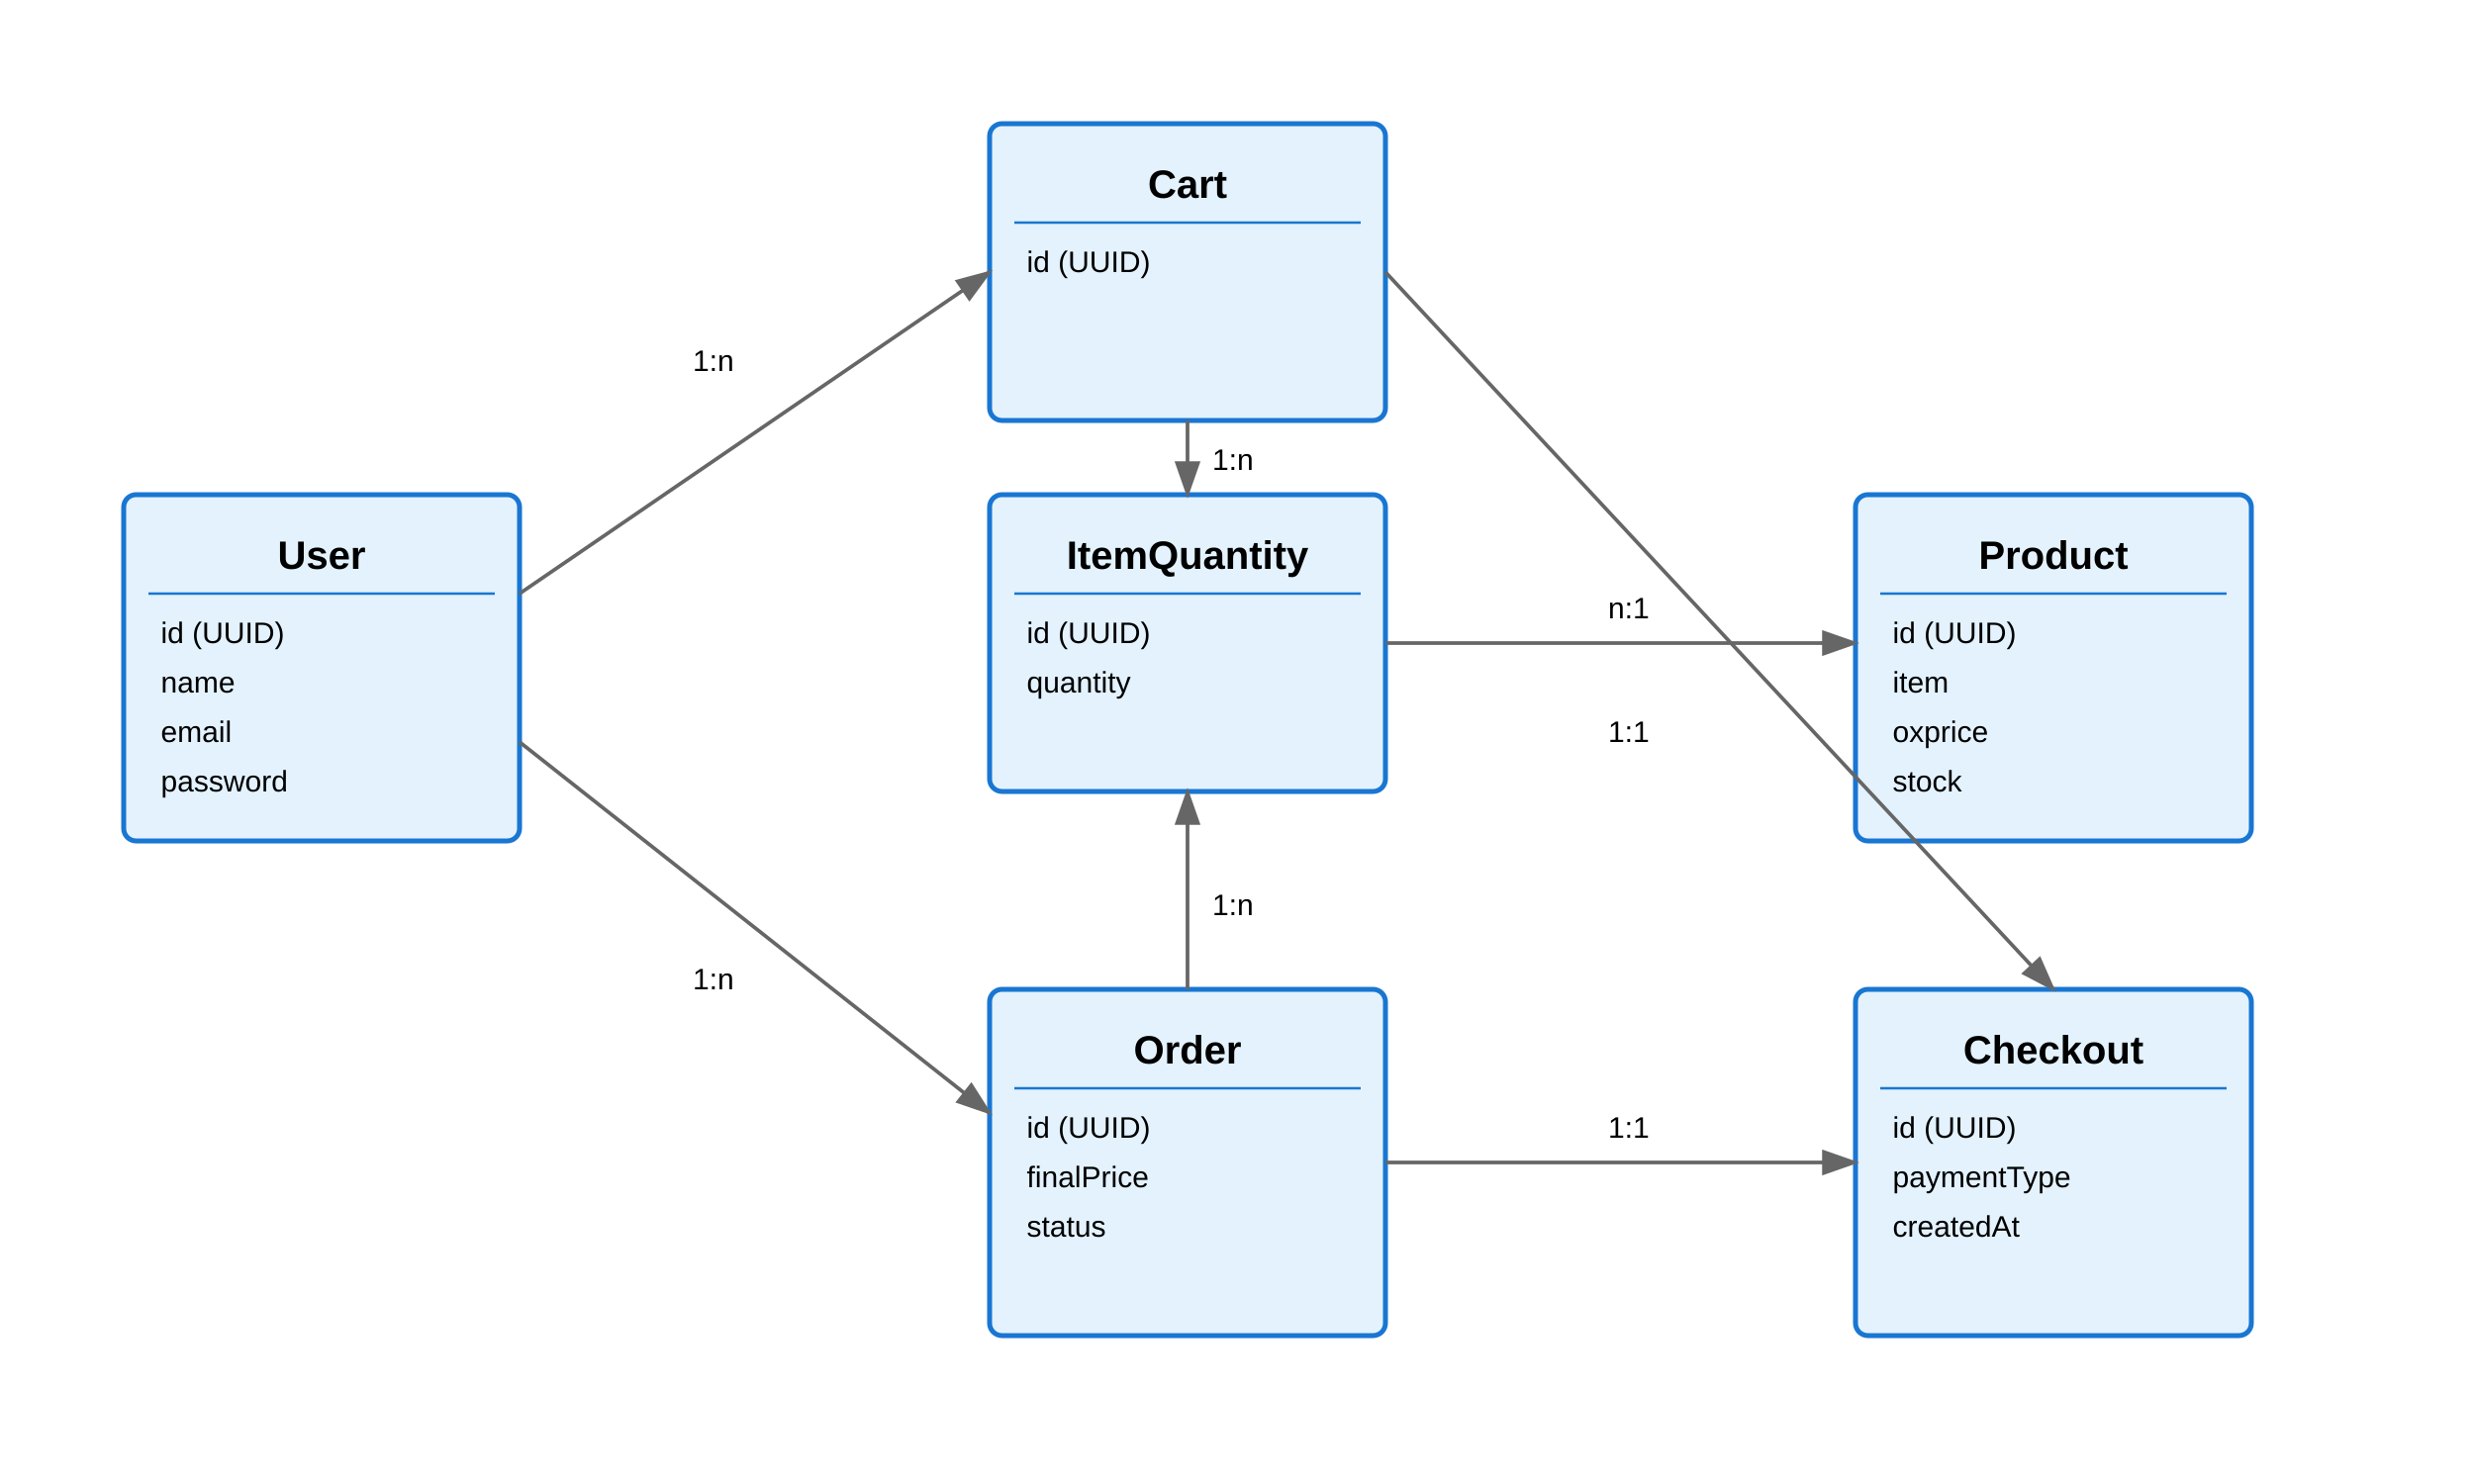
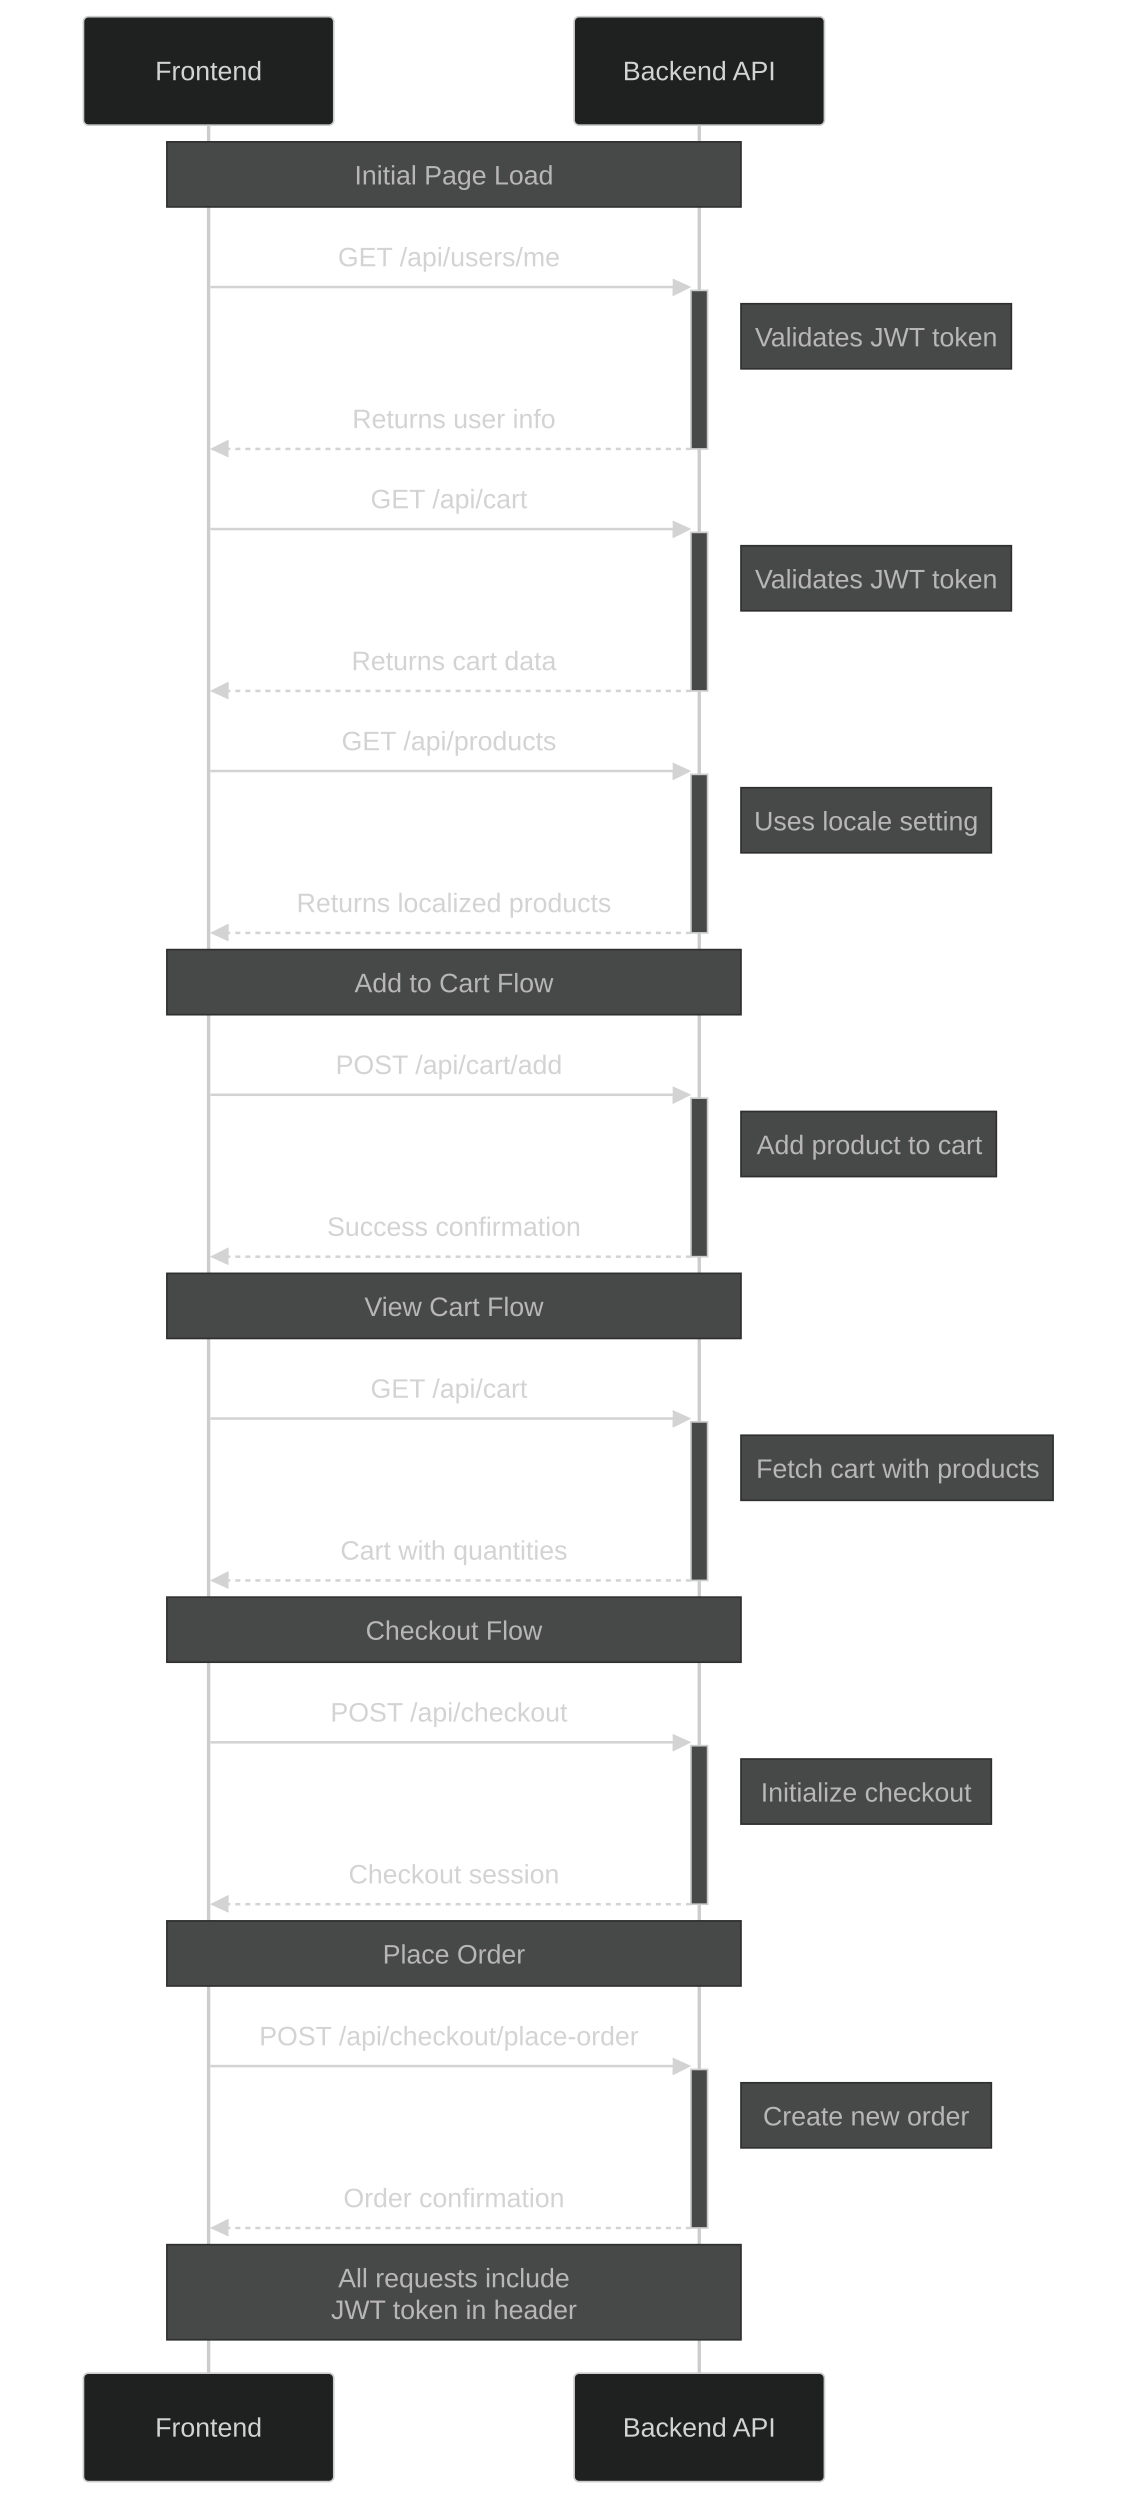
- <svg xmlns="http://www.w3.org/2000/svg" viewBox="0 0 1000 600">
+ <svg xmlns="http://www.w3.org/2000/svg" aria-roledescription="sequence" role="graphics-document document" viewBox="-50 -10 681 1498" style="max-width: 100%;" width="100%" id="graph-div" height="100%">
+   <g>
+     <rect style="--noir-inline-color: #a8a095; --noir-inline-fill: #1c2327;" data-noir-inline-fill="" data-noir-inline-color="" class="actor actor-bottom" ry="3" rx="3" name="B" height="65" width="150" stroke="#666" fill="#eaeaea" y="1412" x="294" />
+     <text style="text-anchor: middle; font-size: 16px; font-weight: 400;" class="actor actor-box" alignment-baseline="central" dominant-baseline="central" y="1444.5" x="369">
+       <tspan dy="0" x="369">Backend API</tspan>
+     </text>
+   </g>
+   <g>
+     <rect style="--noir-inline-color: #a8a095; --noir-inline-fill: #1c2327;" data-noir-inline-fill="" data-noir-inline-color="" class="actor actor-bottom" ry="3" rx="3" name="F" height="65" width="150" stroke="#666" fill="#eaeaea" y="1412" x="0" />
+     <text style="text-anchor: middle; font-size: 16px; font-weight: 400;" class="actor actor-box" alignment-baseline="central" dominant-baseline="central" y="1444.5" x="75">
+       <tspan dy="0" x="75">Frontend</tspan>
+     </text>
+   </g>
+   <g>
+     <line style="--noir-inline-border-color: #45565e;" data-noir-inline-border-color="" name="B" stroke="#999" stroke-width="0.5px" class="actor-line 200" y2="1412" x2="369" y1="65" x1="369" id="actor1" />
+     <g id="root-1">
+       <rect style="--noir-inline-color: #a8a095; --noir-inline-fill: #1c2327;" data-noir-inline-fill="" data-noir-inline-color="" class="actor actor-top" ry="3" rx="3" name="B" height="65" width="150" stroke="#666" fill="#eaeaea" y="0" x="294" />
+       <text style="text-anchor: middle; font-size: 16px; font-weight: 400;" class="actor actor-box" alignment-baseline="central" dominant-baseline="central" y="32.5" x="369">
+         <tspan dy="0" x="369">Backend API</tspan>
+       </text>
+     </g>
+   </g>
+   <g>
+     <line style="--noir-inline-border-color: #45565e;" data-noir-inline-border-color="" name="F" stroke="#999" stroke-width="0.5px" class="actor-line 200" y2="1412" x2="75" y1="65" x1="75" id="actor0" />
+     <g id="root-0">
+       <rect style="--noir-inline-color: #a8a095; --noir-inline-fill: #1c2327;" data-noir-inline-fill="" data-noir-inline-color="" class="actor actor-top" ry="3" rx="3" name="F" height="65" width="150" stroke="#666" fill="#eaeaea" y="0" x="0" />
+       <text style="text-anchor: middle; font-size: 16px; font-weight: 400;" class="actor actor-box" alignment-baseline="central" dominant-baseline="central" y="32.5" x="75">
+         <tspan dy="0" x="75">Frontend</tspan>
+       </text>
+     </g>
+   </g>
+   <style>#graph-div{font-family:"trebuchet ms",verdana,arial,sans-serif;font-size:16px;fill:#ccc;}#graph-div .error-icon{fill:#a44141;}#graph-div .error-text{fill:#ddd;stroke:#ddd;}#graph-div .edge-thickness-normal{stroke-width:1px;}#graph-div .edge-thickness-thick{stroke-width:3.5px;}#graph-div .edge-pattern-solid{stroke-dasharray:0;}#graph-div .edge-thickness-invisible{stroke-width:0;fill:none;}#graph-div .edge-pattern-dashed{stroke-dasharray:3;}#graph-div .edge-pattern-dotted{stroke-dasharray:2;}#graph-div .marker{fill:lightgrey;stroke:lightgrey;}#graph-div .marker.cross{stroke:lightgrey;}#graph-div svg{font-family:"trebuchet ms",verdana,arial,sans-serif;font-size:16px;}#graph-div p{margin:0;}#graph-div .actor{stroke:#ccc;fill:#1f2020;}#graph-div text.actor&gt;tspan{fill:lightgrey;stroke:none;}#graph-div .actor-line{stroke:#ccc;}#graph-div .messageLine0{stroke-width:1.5;stroke-dasharray:none;stroke:lightgrey;}#graph-div .messageLine1{stroke-width:1.5;stroke-dasharray:2,2;stroke:lightgrey;}#graph-div #arrowhead path{fill:lightgrey;stroke:lightgrey;}#graph-div .sequenceNumber{fill:black;}#graph-div #sequencenumber{fill:lightgrey;}#graph-div #crosshead path{fill:lightgrey;stroke:lightgrey;}#graph-div .messageText{fill:lightgrey;stroke:none;}#graph-div .labelBox{stroke:#ccc;fill:#1f2020;}#graph-div .labelText,#graph-div .labelText&gt;tspan{fill:lightgrey;stroke:none;}#graph-div .loopText,#graph-div .loopText&gt;tspan{fill:lightgrey;stroke:none;}#graph-div .loopLine{stroke-width:2px;stroke-dasharray:2,2;stroke:#ccc;fill:#ccc;}#graph-div .note{stroke:hsl(180, 0%, 18.353%);fill:hsl(180, 1.587%, 28.353%);}#graph-div .noteText,#graph-div .noteText&gt;tspan{fill:rgb(183.848, 181.552, 181.552);stroke:none;}#graph-div .activation0{fill:hsl(180, 1.587%, 28.353%);stroke:#ccc;}#graph-div .activation1{fill:hsl(180, 1.587%, 28.353%);stroke:#ccc;}#graph-div .activation2{fill:hsl(180, 1.587%, 28.353%);stroke:#ccc;}#graph-div .actorPopupMenu{position:absolute;}#graph-div .actorPopupMenuPanel{position:absolute;fill:#1f2020;box-shadow:0px 8px 16px 0px rgba(0,0,0,0.2);filter:drop-shadow(3px 5px 2px rgb(0 0 0 / 0.4));}#graph-div .actor-man line{stroke:#ccc;fill:#1f2020;}#graph-div .actor-man circle,#graph-div line{stroke:#ccc;fill:#1f2020;stroke-width:2px;}#graph-div :root{--mermaid-font-family:"trebuchet ms",verdana,arial,sans-serif;}</style>
+   <g />
  <defs>
-     <marker id="arrowhead" markerWidth="10" markerHeight="7" refX="9" refY="3.5" orient="auto">
-       <polygon points="0 0, 10 3.5, 0 7" fill="#666" />
+     <symbol height="24" width="24" id="computer">
+       <path d="M2 2v13h20v-13h-20zm18 11h-16v-9h16v9zm-10.228 6l.466-1h3.524l.467 1h-4.457zm14.228 3h-24l2-6h2.104l-1.33 4h18.45l-1.297-4h2.073l2 6zm-5-10h-14v-7h14v7z" transform="scale(.5)" />
+     </symbol>
+   </defs>
+   <defs>
+     <symbol clip-rule="evenodd" fill-rule="evenodd" id="database">
+       <path d="M12.258.001l.256.004.255.005.253.008.251.01.249.012.247.015.246.016.242.019.241.02.239.023.236.024.233.027.231.028.229.031.225.032.223.034.22.036.217.038.214.04.211.041.208.043.205.045.201.046.198.048.194.05.191.051.187.053.183.054.18.056.175.057.172.059.168.06.163.061.16.063.155.064.15.066.074.033.073.033.071.034.07.034.069.035.068.035.067.035.066.035.064.036.064.036.062.036.06.036.06.037.058.037.058.037.055.038.055.038.053.038.052.038.051.039.05.039.048.039.047.039.045.04.044.04.043.04.041.04.04.041.039.041.037.041.036.041.034.041.033.042.032.042.03.042.029.042.027.042.026.043.024.043.023.043.021.043.02.043.018.044.017.043.015.044.013.044.012.044.011.045.009.044.007.045.006.045.004.045.002.045.001.045v17l-.001.045-.002.045-.004.045-.006.045-.007.045-.009.044-.011.045-.012.044-.013.044-.015.044-.017.043-.018.044-.02.043-.021.043-.023.043-.024.043-.026.043-.027.042-.029.042-.03.042-.032.042-.033.042-.034.041-.036.041-.037.041-.039.041-.04.041-.041.04-.043.04-.044.04-.045.04-.047.039-.048.039-.05.039-.051.039-.052.038-.053.038-.055.038-.055.038-.058.037-.058.037-.06.037-.06.036-.062.036-.064.036-.064.036-.066.035-.067.035-.068.035-.069.035-.07.034-.071.034-.073.033-.074.033-.15.066-.155.064-.16.063-.163.061-.168.06-.172.059-.175.057-.18.056-.183.054-.187.053-.191.051-.194.05-.198.048-.201.046-.205.045-.208.043-.211.041-.214.04-.217.038-.22.036-.223.034-.225.032-.229.031-.231.028-.233.027-.236.024-.239.023-.241.02-.242.019-.246.016-.247.015-.249.012-.251.01-.253.008-.255.005-.256.004-.258.001-.258-.001-.256-.004-.255-.005-.253-.008-.251-.01-.249-.012-.247-.015-.245-.016-.243-.019-.241-.02-.238-.023-.236-.024-.234-.027-.231-.028-.228-.031-.226-.032-.223-.034-.22-.036-.217-.038-.214-.04-.211-.041-.208-.043-.204-.045-.201-.046-.198-.048-.195-.05-.19-.051-.187-.053-.184-.054-.179-.056-.176-.057-.172-.059-.167-.06-.164-.061-.159-.063-.155-.064-.151-.066-.074-.033-.072-.033-.072-.034-.07-.034-.069-.035-.068-.035-.067-.035-.066-.035-.064-.036-.063-.036-.062-.036-.061-.036-.06-.037-.058-.037-.057-.037-.056-.038-.055-.038-.053-.038-.052-.038-.051-.039-.049-.039-.049-.039-.046-.039-.046-.04-.044-.04-.043-.04-.041-.04-.04-.041-.039-.041-.037-.041-.036-.041-.034-.041-.033-.042-.032-.042-.03-.042-.029-.042-.027-.042-.026-.043-.024-.043-.023-.043-.021-.043-.02-.043-.018-.044-.017-.043-.015-.044-.013-.044-.012-.044-.011-.045-.009-.044-.007-.045-.006-.045-.004-.045-.002-.045-.001-.045v-17l.001-.045.002-.045.004-.045.006-.045.007-.045.009-.044.011-.045.012-.044.013-.044.015-.044.017-.043.018-.044.02-.043.021-.043.023-.043.024-.043.026-.043.027-.042.029-.042.03-.042.032-.042.033-.042.034-.041.036-.041.037-.041.039-.041.04-.041.041-.04.043-.04.044-.04.046-.04.046-.039.049-.039.049-.039.051-.039.052-.038.053-.038.055-.038.056-.038.057-.037.058-.037.06-.037.061-.036.062-.036.063-.036.064-.036.066-.035.067-.035.068-.035.069-.035.07-.034.072-.034.072-.033.074-.033.151-.066.155-.064.159-.063.164-.061.167-.06.172-.059.176-.057.179-.056.184-.054.187-.053.19-.051.195-.05.198-.048.201-.046.204-.045.208-.043.211-.041.214-.04.217-.038.22-.036.223-.034.226-.032.228-.031.231-.028.234-.027.236-.024.238-.023.241-.02.243-.019.245-.016.247-.015.249-.012.251-.01.253-.008.255-.005.256-.004.258-.001.258.001zm-9.258 20.499v.01l.001.021.003.021.004.022.005.021.006.022.007.022.009.023.01.022.011.023.012.023.013.023.015.023.016.024.017.023.018.024.019.024.021.024.022.025.023.024.024.025.052.049.056.05.061.051.066.051.07.051.075.051.079.052.084.052.088.052.092.052.097.052.102.051.105.052.11.052.114.051.119.051.123.051.127.05.131.05.135.05.139.048.144.049.147.047.152.047.155.047.16.045.163.045.167.043.171.043.176.041.178.041.183.039.187.039.19.037.194.035.197.035.202.033.204.031.209.03.212.029.216.027.219.025.222.024.226.021.23.02.233.018.236.016.24.015.243.012.246.01.249.008.253.005.256.004.259.001.26-.001.257-.004.254-.005.25-.008.247-.011.244-.012.241-.014.237-.016.233-.018.231-.021.226-.021.224-.024.22-.026.216-.027.212-.028.21-.031.205-.031.202-.034.198-.034.194-.036.191-.037.187-.039.183-.04.179-.04.175-.042.172-.043.168-.044.163-.045.16-.046.155-.046.152-.047.148-.048.143-.049.139-.049.136-.05.131-.05.126-.05.123-.051.118-.052.114-.051.11-.052.106-.052.101-.052.096-.052.092-.052.088-.053.083-.051.079-.052.074-.052.07-.051.065-.051.06-.051.056-.05.051-.05.023-.024.023-.025.021-.024.02-.024.019-.024.018-.024.017-.024.015-.023.014-.024.013-.023.012-.023.01-.023.01-.022.008-.022.006-.022.006-.022.004-.022.004-.021.001-.021.001-.021v-4.127l-.077.055-.08.053-.083.054-.085.053-.087.052-.09.052-.093.051-.095.05-.097.05-.1.049-.102.049-.105.048-.106.047-.109.047-.111.046-.114.045-.115.045-.118.044-.12.043-.122.042-.124.042-.126.041-.128.04-.13.04-.132.038-.134.038-.135.037-.138.037-.139.035-.142.035-.143.034-.144.033-.147.032-.148.031-.15.03-.151.03-.153.029-.154.027-.156.027-.158.026-.159.025-.161.024-.162.023-.163.022-.165.021-.166.02-.167.019-.169.018-.169.017-.171.016-.173.015-.173.014-.175.013-.175.012-.177.011-.178.01-.179.008-.179.008-.181.006-.182.005-.182.004-.184.003-.184.002h-.37l-.184-.002-.184-.003-.182-.004-.182-.005-.181-.006-.179-.008-.179-.008-.178-.01-.176-.011-.176-.012-.175-.013-.173-.014-.172-.015-.171-.016-.17-.017-.169-.018-.167-.019-.166-.02-.165-.021-.163-.022-.162-.023-.161-.024-.159-.025-.157-.026-.156-.027-.155-.027-.153-.029-.151-.03-.15-.03-.148-.031-.146-.032-.145-.033-.143-.034-.141-.035-.14-.035-.137-.037-.136-.037-.134-.038-.132-.038-.13-.04-.128-.04-.126-.041-.124-.042-.122-.042-.12-.044-.117-.043-.116-.045-.113-.045-.112-.046-.109-.047-.106-.047-.105-.048-.102-.049-.1-.049-.097-.05-.095-.05-.093-.052-.09-.051-.087-.052-.085-.053-.083-.054-.08-.054-.077-.054v4.127zm0-5.654v.011l.001.021.003.021.004.021.005.022.006.022.007.022.009.022.01.022.011.023.012.023.013.023.015.024.016.023.017.024.018.024.019.024.021.024.022.024.023.025.024.024.052.05.056.05.061.05.066.051.07.051.075.052.079.051.084.052.088.052.092.052.097.052.102.052.105.052.11.051.114.051.119.052.123.05.127.051.131.05.135.049.139.049.144.048.147.048.152.047.155.046.16.045.163.045.167.044.171.042.176.042.178.04.183.04.187.038.19.037.194.036.197.034.202.033.204.032.209.03.212.028.216.027.219.025.222.024.226.022.23.02.233.018.236.016.24.014.243.012.246.01.249.008.253.006.256.003.259.001.26-.001.257-.003.254-.006.25-.008.247-.01.244-.012.241-.015.237-.016.233-.018.231-.02.226-.022.224-.024.22-.025.216-.027.212-.029.21-.03.205-.032.202-.033.198-.035.194-.036.191-.037.187-.039.183-.039.179-.041.175-.042.172-.043.168-.044.163-.045.16-.045.155-.047.152-.047.148-.048.143-.048.139-.05.136-.049.131-.05.126-.051.123-.051.118-.051.114-.052.11-.052.106-.052.101-.052.096-.052.092-.052.088-.052.083-.052.079-.052.074-.051.07-.052.065-.051.06-.05.056-.051.051-.049.023-.025.023-.024.021-.025.02-.024.019-.024.018-.024.017-.024.015-.023.014-.023.013-.024.012-.022.01-.023.01-.023.008-.022.006-.022.006-.022.004-.021.004-.022.001-.021.001-.021v-4.139l-.077.054-.08.054-.083.054-.085.052-.087.053-.09.051-.093.051-.095.051-.097.05-.1.049-.102.049-.105.048-.106.047-.109.047-.111.046-.114.045-.115.044-.118.044-.12.044-.122.042-.124.042-.126.041-.128.04-.13.039-.132.039-.134.038-.135.037-.138.036-.139.036-.142.035-.143.033-.144.033-.147.033-.148.031-.15.03-.151.03-.153.028-.154.028-.156.027-.158.026-.159.025-.161.024-.162.023-.163.022-.165.021-.166.02-.167.019-.169.018-.169.017-.171.016-.173.015-.173.014-.175.013-.175.012-.177.011-.178.009-.179.009-.179.007-.181.007-.182.005-.182.004-.184.003-.184.002h-.37l-.184-.002-.184-.003-.182-.004-.182-.005-.181-.007-.179-.007-.179-.009-.178-.009-.176-.011-.176-.012-.175-.013-.173-.014-.172-.015-.171-.016-.17-.017-.169-.018-.167-.019-.166-.02-.165-.021-.163-.022-.162-.023-.161-.024-.159-.025-.157-.026-.156-.027-.155-.028-.153-.028-.151-.03-.15-.03-.148-.031-.146-.033-.145-.033-.143-.033-.141-.035-.14-.036-.137-.036-.136-.037-.134-.038-.132-.039-.13-.039-.128-.04-.126-.041-.124-.042-.122-.043-.12-.043-.117-.044-.116-.044-.113-.046-.112-.046-.109-.046-.106-.047-.105-.048-.102-.049-.1-.049-.097-.05-.095-.051-.093-.051-.09-.051-.087-.053-.085-.052-.083-.054-.08-.054-.077-.054v4.139zm0-5.666v.011l.001.02.003.022.004.021.005.022.006.021.007.022.009.023.01.022.011.023.012.023.013.023.015.023.016.024.017.024.018.023.019.024.021.025.022.024.023.024.024.025.052.05.056.05.061.05.066.051.07.051.075.052.079.051.084.052.088.052.092.052.097.052.102.052.105.051.11.052.114.051.119.051.123.051.127.05.131.05.135.05.139.049.144.048.147.048.152.047.155.046.16.045.163.045.167.043.171.043.176.042.178.04.183.04.187.038.19.037.194.036.197.034.202.033.204.032.209.03.212.028.216.027.219.025.222.024.226.021.23.02.233.018.236.017.24.014.243.012.246.01.249.008.253.006.256.003.259.001.26-.001.257-.003.254-.006.25-.008.247-.01.244-.013.241-.014.237-.016.233-.018.231-.02.226-.022.224-.024.22-.025.216-.027.212-.029.21-.03.205-.032.202-.033.198-.035.194-.036.191-.037.187-.039.183-.039.179-.041.175-.042.172-.043.168-.044.163-.045.16-.045.155-.047.152-.047.148-.048.143-.049.139-.049.136-.049.131-.051.126-.05.123-.051.118-.052.114-.051.11-.052.106-.052.101-.052.096-.052.092-.052.088-.052.083-.052.079-.052.074-.052.07-.051.065-.051.06-.051.056-.05.051-.049.023-.025.023-.025.021-.024.02-.024.019-.024.018-.024.017-.024.015-.023.014-.024.013-.023.012-.023.01-.022.01-.023.008-.022.006-.022.006-.022.004-.022.004-.021.001-.021.001-.021v-4.153l-.077.054-.08.054-.083.053-.085.053-.087.053-.09.051-.093.051-.095.051-.097.05-.1.049-.102.048-.105.048-.106.048-.109.046-.111.046-.114.046-.115.044-.118.044-.12.043-.122.043-.124.042-.126.041-.128.04-.13.039-.132.039-.134.038-.135.037-.138.036-.139.036-.142.034-.143.034-.144.033-.147.032-.148.032-.15.03-.151.03-.153.028-.154.028-.156.027-.158.026-.159.024-.161.024-.162.023-.163.023-.165.021-.166.02-.167.019-.169.018-.169.017-.171.016-.173.015-.173.014-.175.013-.175.012-.177.01-.178.01-.179.009-.179.007-.181.006-.182.006-.182.004-.184.003-.184.001-.185.001-.185-.001-.184-.001-.184-.003-.182-.004-.182-.006-.181-.006-.179-.007-.179-.009-.178-.01-.176-.01-.176-.012-.175-.013-.173-.014-.172-.015-.171-.016-.17-.017-.169-.018-.167-.019-.166-.02-.165-.021-.163-.023-.162-.023-.161-.024-.159-.024-.157-.026-.156-.027-.155-.028-.153-.028-.151-.03-.15-.03-.148-.032-.146-.032-.145-.033-.143-.034-.141-.034-.14-.036-.137-.036-.136-.037-.134-.038-.132-.039-.13-.039-.128-.041-.126-.041-.124-.041-.122-.043-.12-.043-.117-.044-.116-.044-.113-.046-.112-.046-.109-.046-.106-.048-.105-.048-.102-.048-.1-.05-.097-.049-.095-.051-.093-.051-.09-.052-.087-.052-.085-.053-.083-.053-.08-.054-.077-.054v4.153zm8.74-8.179l-.257.004-.254.005-.25.008-.247.011-.244.012-.241.014-.237.016-.233.018-.231.021-.226.022-.224.023-.22.026-.216.027-.212.028-.21.031-.205.032-.202.033-.198.034-.194.036-.191.038-.187.038-.183.04-.179.041-.175.042-.172.043-.168.043-.163.045-.16.046-.155.046-.152.048-.148.048-.143.048-.139.049-.136.05-.131.05-.126.051-.123.051-.118.051-.114.052-.11.052-.106.052-.101.052-.096.052-.092.052-.088.052-.083.052-.079.052-.074.051-.07.052-.065.051-.06.05-.056.05-.051.05-.023.025-.023.024-.021.024-.02.025-.019.024-.018.024-.017.023-.015.024-.014.023-.013.023-.012.023-.01.023-.01.022-.008.022-.006.023-.006.021-.004.022-.004.021-.001.021-.001.021.001.021.001.021.004.021.004.022.006.021.006.023.008.022.01.022.01.023.012.023.013.023.014.023.015.024.017.023.018.024.019.024.02.025.021.024.023.024.023.025.051.05.056.05.06.05.065.051.07.052.074.051.079.052.083.052.088.052.092.052.096.052.101.052.106.052.11.052.114.052.118.051.123.051.126.051.131.05.136.05.139.049.143.048.148.048.152.048.155.046.16.046.163.045.168.043.172.043.175.042.179.041.183.04.187.038.191.038.194.036.198.034.202.033.205.032.21.031.212.028.216.027.22.026.224.023.226.022.231.021.233.018.237.016.241.014.244.012.247.011.25.008.254.005.257.004.26.001.26-.001.257-.004.254-.005.25-.008.247-.011.244-.012.241-.014.237-.016.233-.018.231-.021.226-.022.224-.023.22-.026.216-.027.212-.028.21-.031.205-.032.202-.033.198-.034.194-.036.191-.038.187-.038.183-.04.179-.041.175-.042.172-.043.168-.043.163-.045.16-.046.155-.046.152-.048.148-.048.143-.048.139-.049.136-.05.131-.05.126-.051.123-.051.118-.051.114-.052.11-.052.106-.052.101-.052.096-.052.092-.052.088-.052.083-.052.079-.052.074-.051.07-.052.065-.051.06-.05.056-.05.051-.05.023-.025.023-.024.021-.024.02-.025.019-.024.018-.024.017-.023.015-.024.014-.023.013-.023.012-.023.01-.023.01-.022.008-.022.006-.023.006-.021.004-.022.004-.021.001-.021.001-.021-.001-.021-.001-.021-.004-.021-.004-.022-.006-.021-.006-.023-.008-.022-.01-.022-.01-.023-.012-.023-.013-.023-.014-.023-.015-.024-.017-.023-.018-.024-.019-.024-.02-.025-.021-.024-.023-.024-.023-.025-.051-.05-.056-.05-.06-.05-.065-.051-.07-.052-.074-.051-.079-.052-.083-.052-.088-.052-.092-.052-.096-.052-.101-.052-.106-.052-.11-.052-.114-.052-.118-.051-.123-.051-.126-.051-.131-.05-.136-.05-.139-.049-.143-.048-.148-.048-.152-.048-.155-.046-.16-.046-.163-.045-.168-.043-.172-.043-.175-.042-.179-.041-.183-.04-.187-.038-.191-.038-.194-.036-.198-.034-.202-.033-.205-.032-.21-.031-.212-.028-.216-.027-.22-.026-.224-.023-.226-.022-.231-.021-.233-.018-.237-.016-.241-.014-.244-.012-.247-.011-.25-.008-.254-.005-.257-.004-.26-.001-.26.001z" transform="scale(.5)" />
+     </symbol>
+   </defs>
+   <defs>
+     <symbol height="24" width="24" id="clock">
+       <path d="M12 2c5.514 0 10 4.486 10 10s-4.486 10-10 10-10-4.486-10-10 4.486-10 10-10zm0-2c-6.627 0-12 5.373-12 12s5.373 12 12 12 12-5.373 12-12-5.373-12-12-12zm5.848 12.459c.202.038.202.333.001.372-1.907.361-6.045 1.111-6.547 1.111-.719 0-1.301-.582-1.301-1.301 0-.512.77-5.447 1.125-7.445.034-.192.312-.181.343.014l.985 6.238 5.394 1.011z" transform="scale(.5)" />
+     </symbol>
+   </defs>
+   <defs>
+     <marker orient="auto-start-reverse" markerHeight="12" markerWidth="12" markerUnits="userSpaceOnUse" refY="5" refX="7.9" id="arrowhead">
+       <path d="M -1 0 L 10 5 L 0 10 z" />
    </marker>
  </defs>
-   <rect x="50" y="200" width="160" height="140" rx="5" fill="#e3f2fd" stroke="#1976d2" stroke-width="2" />
-   <text x="130" y="230" text-anchor="middle" font-family="Arial" font-weight="bold" font-size="16">User</text>
-   <line x1="60" y1="240" x2="200" y2="240" stroke="#1976d2" stroke-width="1" />
-   <text x="65" y="260" font-family="Arial" font-size="12">id (UUID)</text>
-   <text x="65" y="280" font-family="Arial" font-size="12">name</text>
-   <text x="65" y="300" font-family="Arial" font-size="12">email</text>
-   <text x="65" y="320" font-family="Arial" font-size="12">password</text>
-   <rect x="750" y="200" width="160" height="140" rx="5" fill="#e3f2fd" stroke="#1976d2" stroke-width="2" />
-   <text x="830" y="230" text-anchor="middle" font-family="Arial" font-weight="bold" font-size="16">Product</text>
-   <line x1="760" y1="240" x2="900" y2="240" stroke="#1976d2" stroke-width="1" />
-   <text x="765" y="260" font-family="Arial" font-size="12">id (UUID)</text>
-   <text x="765" y="280" font-family="Arial" font-size="12">item</text>
-   <text x="765" y="300" font-family="Arial" font-size="12">oxprice</text>
-   <text x="765" y="320" font-family="Arial" font-size="12">stock</text>
-   <rect x="400" y="50" width="160" height="120" rx="5" fill="#e3f2fd" stroke="#1976d2" stroke-width="2" />
-   <text x="480" y="80" text-anchor="middle" font-family="Arial" font-weight="bold" font-size="16">Cart</text>
-   <line x1="410" y1="90" x2="550" y2="90" stroke="#1976d2" stroke-width="1" />
-   <text x="415" y="110" font-family="Arial" font-size="12">id (UUID)</text>
-   <rect x="400" y="400" width="160" height="140" rx="5" fill="#e3f2fd" stroke="#1976d2" stroke-width="2" />
-   <text x="480" y="430" text-anchor="middle" font-family="Arial" font-weight="bold" font-size="16">Order</text>
-   <line x1="410" y1="440" x2="550" y2="440" stroke="#1976d2" stroke-width="1" />
-   <text x="415" y="460" font-family="Arial" font-size="12">id (UUID)</text>
-   <text x="415" y="480" font-family="Arial" font-size="12">finalPrice</text>
-   <text x="415" y="500" font-family="Arial" font-size="12">status</text>
-   <rect x="400" y="200" width="160" height="120" rx="5" fill="#e3f2fd" stroke="#1976d2" stroke-width="2" />
-   <text x="480" y="230" text-anchor="middle" font-family="Arial" font-weight="bold" font-size="16">ItemQuantity</text>
-   <line x1="410" y1="240" x2="550" y2="240" stroke="#1976d2" stroke-width="1" />
-   <text x="415" y="260" font-family="Arial" font-size="12">id (UUID)</text>
-   <text x="415" y="280" font-family="Arial" font-size="12">quantity</text>
-   <rect x="750" y="400" width="160" height="140" rx="5" fill="#e3f2fd" stroke="#1976d2" stroke-width="2" />
-   <text x="830" y="430" text-anchor="middle" font-family="Arial" font-weight="bold" font-size="16">Checkout</text>
-   <line x1="760" y1="440" x2="900" y2="440" stroke="#1976d2" stroke-width="1" />
-   <text x="765" y="460" font-family="Arial" font-size="12">id (UUID)</text>
-   <text x="765" y="480" font-family="Arial" font-size="12">paymentType</text>
-   <text x="765" y="500" font-family="Arial" font-size="12">createdAt</text>
-   <line x1="210" y1="240" x2="400" y2="110" stroke="#666" stroke-width="1.5" marker-end="url(#arrowhead)" />
-   <text x="280" y="150" font-family="Arial" font-size="12">1:n</text>
-   <line x1="210" y1="300" x2="400" y2="450" stroke="#666" stroke-width="1.5" marker-end="url(#arrowhead)" />
-   <text x="280" y="400" font-family="Arial" font-size="12">1:n</text>
-   <line x1="480" y1="170" x2="480" y2="200" stroke="#666" stroke-width="1.5" marker-end="url(#arrowhead)" />
-   <text x="490" y="190" font-family="Arial" font-size="12">1:n</text>
-   <line x1="480" y1="400" x2="480" y2="320" stroke="#666" stroke-width="1.5" marker-end="url(#arrowhead)" />
-   <text x="490" y="370" font-family="Arial" font-size="12">1:n</text>
-   <line x1="560" y1="260" x2="750" y2="260" stroke="#666" stroke-width="1.5" marker-end="url(#arrowhead)" />
-   <text x="650" y="250" font-family="Arial" font-size="12">n:1</text>
-   <line x1="560" y1="470" x2="750" y2="470" stroke="#666" stroke-width="1.5" marker-end="url(#arrowhead)" />
-   <text x="650" y="460" font-family="Arial" font-size="12">1:1</text>
-   <line x1="560" y1="110" x2="830" y2="400" stroke="#666" stroke-width="1.5" marker-end="url(#arrowhead)" />
-   <text x="650" y="300" font-family="Arial" font-size="12">1:1</text>
+   <defs>
+     <marker refY="4.5" refX="4" orient="auto" markerHeight="8" markerWidth="15" id="crosshead">
+       <path data-noir-inline-color="" style="stroke-dasharray: 0, 0; --noir-inline-color: #e8e6e3;" d="M 1,2 L 6,7 M 6,2 L 1,7" stroke-width="1pt" stroke="#000000" fill="none" />
+     </marker>
+   </defs>
+   <defs>
+     <marker orient="auto" markerHeight="28" markerWidth="20" refY="7" refX="15.5" id="filled-head">
+       <path d="M 18,7 L9,13 L14,7 L9,1 Z" />
+     </marker>
+   </defs>
+   <defs>
+     <marker orient="auto" markerHeight="40" markerWidth="60" refY="15" refX="15" id="sequencenumber">
+       <circle r="6" cy="15" cx="15" />
+     </marker>
+   </defs>
+   <g>
+     <rect style="--noir-inline-color: #a8a095; --noir-inline-fill: #53570e;" data-noir-inline-fill="" data-noir-inline-color="" class="note" height="39" width="344" stroke="#666" fill="#EDF2AE" y="75" x="50" />
+     <text style="font-size: 16px; font-weight: 400;" dy="1em" class="noteText" alignment-baseline="middle" dominant-baseline="middle" text-anchor="middle" y="80" x="222">
+       <tspan x="222">Initial Page Load</tspan>
+     </text>
+   </g>
+   <g>
+     <rect style="--noir-inline-color: #a8a095; --noir-inline-fill: #e9ef9a;" data-noir-inline-fill="" data-noir-inline-color="" class="activation0" height="95" width="10" stroke="#666" fill="#EDF2AE" y="164" x="364" />
+   </g>
+   <g>
+     <rect style="--noir-inline-color: #a8a095; --noir-inline-fill: #53570e;" data-noir-inline-fill="" data-noir-inline-color="" class="note" height="39" width="162" stroke="#666" fill="#EDF2AE" y="172" x="394" />
+     <text style="font-size: 16px; font-weight: 400;" dy="1em" class="noteText" alignment-baseline="middle" dominant-baseline="middle" text-anchor="middle" y="177" x="475">
+       <tspan x="475">Validates JWT token</tspan>
+     </text>
+   </g>
+   <g>
+     <rect style="--noir-inline-color: #a8a095; --noir-inline-fill: #e9ef9a;" data-noir-inline-fill="" data-noir-inline-color="" class="activation0" height="95" width="10" stroke="#666" fill="#EDF2AE" y="309" x="364" />
+   </g>
+   <g>
+     <rect style="--noir-inline-color: #a8a095; --noir-inline-fill: #53570e;" data-noir-inline-fill="" data-noir-inline-color="" class="note" height="39" width="162" stroke="#666" fill="#EDF2AE" y="317" x="394" />
+     <text style="font-size: 16px; font-weight: 400;" dy="1em" class="noteText" alignment-baseline="middle" dominant-baseline="middle" text-anchor="middle" y="322" x="475">
+       <tspan x="475">Validates JWT token</tspan>
+     </text>
+   </g>
+   <g>
+     <rect style="--noir-inline-color: #a8a095; --noir-inline-fill: #e9ef9a;" data-noir-inline-fill="" data-noir-inline-color="" class="activation0" height="95" width="10" stroke="#666" fill="#EDF2AE" y="454" x="364" />
+   </g>
+   <g>
+     <rect style="--noir-inline-color: #a8a095; --noir-inline-fill: #53570e;" data-noir-inline-fill="" data-noir-inline-color="" class="note" height="39" width="150" stroke="#666" fill="#EDF2AE" y="462" x="394" />
+     <text style="font-size: 16px; font-weight: 400;" dy="1em" class="noteText" alignment-baseline="middle" dominant-baseline="middle" text-anchor="middle" y="467" x="469">
+       <tspan x="469">Uses locale setting</tspan>
+     </text>
+   </g>
+   <g>
+     <rect style="--noir-inline-color: #a8a095; --noir-inline-fill: #53570e;" data-noir-inline-fill="" data-noir-inline-color="" class="note" height="39" width="344" stroke="#666" fill="#EDF2AE" y="559" x="50" />
+     <text style="font-size: 16px; font-weight: 400;" dy="1em" class="noteText" alignment-baseline="middle" dominant-baseline="middle" text-anchor="middle" y="564" x="222">
+       <tspan x="222">Add to Cart Flow</tspan>
+     </text>
+   </g>
+   <g>
+     <rect style="--noir-inline-color: #a8a095; --noir-inline-fill: #e9ef9a;" data-noir-inline-fill="" data-noir-inline-color="" class="activation0" height="95" width="10" stroke="#666" fill="#EDF2AE" y="648" x="364" />
+   </g>
+   <g>
+     <rect style="--noir-inline-color: #a8a095; --noir-inline-fill: #53570e;" data-noir-inline-fill="" data-noir-inline-color="" class="note" height="39" width="153" stroke="#666" fill="#EDF2AE" y="656" x="394" />
+     <text style="font-size: 16px; font-weight: 400;" dy="1em" class="noteText" alignment-baseline="middle" dominant-baseline="middle" text-anchor="middle" y="661" x="471">
+       <tspan x="471">Add product to cart</tspan>
+     </text>
+   </g>
+   <g>
+     <rect style="--noir-inline-color: #a8a095; --noir-inline-fill: #53570e;" data-noir-inline-fill="" data-noir-inline-color="" class="note" height="39" width="344" stroke="#666" fill="#EDF2AE" y="753" x="50" />
+     <text style="font-size: 16px; font-weight: 400;" dy="1em" class="noteText" alignment-baseline="middle" dominant-baseline="middle" text-anchor="middle" y="758" x="222">
+       <tspan x="222">View Cart Flow</tspan>
+     </text>
+   </g>
+   <g>
+     <rect style="--noir-inline-color: #a8a095; --noir-inline-fill: #e9ef9a;" data-noir-inline-fill="" data-noir-inline-color="" class="activation0" height="95" width="10" stroke="#666" fill="#EDF2AE" y="842" x="364" />
+   </g>
+   <g>
+     <rect style="--noir-inline-color: #a8a095; --noir-inline-fill: #53570e;" data-noir-inline-fill="" data-noir-inline-color="" class="note" height="39" width="187" stroke="#666" fill="#EDF2AE" y="850" x="394" />
+     <text style="font-size: 16px; font-weight: 400;" dy="1em" class="noteText" alignment-baseline="middle" dominant-baseline="middle" text-anchor="middle" y="855" x="488">
+       <tspan x="488">Fetch cart with products</tspan>
+     </text>
+   </g>
+   <g>
+     <rect style="--noir-inline-color: #a8a095; --noir-inline-fill: #53570e;" data-noir-inline-fill="" data-noir-inline-color="" class="note" height="39" width="344" stroke="#666" fill="#EDF2AE" y="947" x="50" />
+     <text style="font-size: 16px; font-weight: 400;" dy="1em" class="noteText" alignment-baseline="middle" dominant-baseline="middle" text-anchor="middle" y="952" x="222">
+       <tspan x="222">Checkout Flow</tspan>
+     </text>
+   </g>
+   <g>
+     <rect style="--noir-inline-color: #a8a095; --noir-inline-fill: #e9ef9a;" data-noir-inline-fill="" data-noir-inline-color="" class="activation0" height="95" width="10" stroke="#666" fill="#EDF2AE" y="1036" x="364" />
+   </g>
+   <g>
+     <rect style="--noir-inline-color: #a8a095; --noir-inline-fill: #53570e;" data-noir-inline-fill="" data-noir-inline-color="" class="note" height="39" width="150" stroke="#666" fill="#EDF2AE" y="1044" x="394" />
+     <text style="font-size: 16px; font-weight: 400;" dy="1em" class="noteText" alignment-baseline="middle" dominant-baseline="middle" text-anchor="middle" y="1049" x="469">
+       <tspan x="469">Initialize checkout</tspan>
+     </text>
+   </g>
+   <g>
+     <rect style="--noir-inline-color: #a8a095; --noir-inline-fill: #53570e;" data-noir-inline-fill="" data-noir-inline-color="" class="note" height="39" width="344" stroke="#666" fill="#EDF2AE" y="1141" x="50" />
+     <text style="font-size: 16px; font-weight: 400;" dy="1em" class="noteText" alignment-baseline="middle" dominant-baseline="middle" text-anchor="middle" y="1146" x="222">
+       <tspan x="222">Place Order</tspan>
+     </text>
+   </g>
+   <g>
+     <rect style="--noir-inline-color: #a8a095; --noir-inline-fill: #e9ef9a;" data-noir-inline-fill="" data-noir-inline-color="" class="activation0" height="95" width="10" stroke="#666" fill="#EDF2AE" y="1230" x="364" />
+   </g>
+   <g>
+     <rect style="--noir-inline-color: #a8a095; --noir-inline-fill: #53570e;" data-noir-inline-fill="" data-noir-inline-color="" class="note" height="39" width="150" stroke="#666" fill="#EDF2AE" y="1238" x="394" />
+     <text style="font-size: 16px; font-weight: 400;" dy="1em" class="noteText" alignment-baseline="middle" dominant-baseline="middle" text-anchor="middle" y="1243" x="469">
+       <tspan x="469">Create new order</tspan>
+     </text>
+   </g>
+   <g>
+     <rect style="--noir-inline-color: #a8a095; --noir-inline-fill: #53570e;" data-noir-inline-fill="" data-noir-inline-color="" class="note" height="57" width="344" stroke="#666" fill="#EDF2AE" y="1335" x="50" />
+     <text style="font-size: 16px; font-weight: 400;" dy="1em" class="noteText" alignment-baseline="middle" dominant-baseline="middle" text-anchor="middle" y="1340" x="222">
+       <tspan x="222">All requests include</tspan>
+     </text>
+     <text style="font-size: 16px; font-weight: 400;" dy="1em" class="noteText" alignment-baseline="middle" dominant-baseline="middle" text-anchor="middle" y="1359" x="222">
+       <tspan x="222">JWT token in header</tspan>
+     </text>
+   </g>
+   <text style="font-size: 16px; font-weight: 400;" dy="1em" class="messageText" alignment-baseline="middle" dominant-baseline="middle" text-anchor="middle" y="129" x="219">GET /api/users/me</text>
+   <line style="fill: none;" marker-end="url(#arrowhead)" stroke="none" stroke-width="2" class="messageLine0" y2="162" x2="361" y1="162" x1="76" />
+   <text style="font-size: 16px; font-weight: 400;" dy="1em" class="messageText" alignment-baseline="middle" dominant-baseline="middle" text-anchor="middle" y="226" x="222">Returns user info</text>
+   <line style="stroke-dasharray: 3, 3; fill: none;" marker-end="url(#arrowhead)" stroke="none" stroke-width="2" class="messageLine1" y2="259" x2="79" y1="259" x1="364" />
+   <text style="font-size: 16px; font-weight: 400;" dy="1em" class="messageText" alignment-baseline="middle" dominant-baseline="middle" text-anchor="middle" y="274" x="219">GET /api/cart</text>
+   <line style="fill: none;" marker-end="url(#arrowhead)" stroke="none" stroke-width="2" class="messageLine0" y2="307" x2="361" y1="307" x1="76" />
+   <text style="font-size: 16px; font-weight: 400;" dy="1em" class="messageText" alignment-baseline="middle" dominant-baseline="middle" text-anchor="middle" y="371" x="222">Returns cart data</text>
+   <line style="stroke-dasharray: 3, 3; fill: none;" marker-end="url(#arrowhead)" stroke="none" stroke-width="2" class="messageLine1" y2="404" x2="79" y1="404" x1="364" />
+   <text style="font-size: 16px; font-weight: 400;" dy="1em" class="messageText" alignment-baseline="middle" dominant-baseline="middle" text-anchor="middle" y="419" x="219">GET /api/products</text>
+   <line style="fill: none;" marker-end="url(#arrowhead)" stroke="none" stroke-width="2" class="messageLine0" y2="452" x2="361" y1="452" x1="76" />
+   <text style="font-size: 16px; font-weight: 400;" dy="1em" class="messageText" alignment-baseline="middle" dominant-baseline="middle" text-anchor="middle" y="516" x="222">Returns localized products</text>
+   <line style="stroke-dasharray: 3, 3; fill: none;" marker-end="url(#arrowhead)" stroke="none" stroke-width="2" class="messageLine1" y2="549" x2="79" y1="549" x1="364" />
+   <text style="font-size: 16px; font-weight: 400;" dy="1em" class="messageText" alignment-baseline="middle" dominant-baseline="middle" text-anchor="middle" y="613" x="219">POST /api/cart/add</text>
+   <line style="fill: none;" marker-end="url(#arrowhead)" stroke="none" stroke-width="2" class="messageLine0" y2="646" x2="361" y1="646" x1="76" />
+   <text style="font-size: 16px; font-weight: 400;" dy="1em" class="messageText" alignment-baseline="middle" dominant-baseline="middle" text-anchor="middle" y="710" x="222">Success confirmation</text>
+   <line style="stroke-dasharray: 3, 3; fill: none;" marker-end="url(#arrowhead)" stroke="none" stroke-width="2" class="messageLine1" y2="743" x2="79" y1="743" x1="364" />
+   <text style="font-size: 16px; font-weight: 400;" dy="1em" class="messageText" alignment-baseline="middle" dominant-baseline="middle" text-anchor="middle" y="807" x="219">GET /api/cart</text>
+   <line style="fill: none;" marker-end="url(#arrowhead)" stroke="none" stroke-width="2" class="messageLine0" y2="840" x2="361" y1="840" x1="76" />
+   <text style="font-size: 16px; font-weight: 400;" dy="1em" class="messageText" alignment-baseline="middle" dominant-baseline="middle" text-anchor="middle" y="904" x="222">Cart with quantities</text>
+   <line style="stroke-dasharray: 3, 3; fill: none;" marker-end="url(#arrowhead)" stroke="none" stroke-width="2" class="messageLine1" y2="937" x2="79" y1="937" x1="364" />
+   <text style="font-size: 16px; font-weight: 400;" dy="1em" class="messageText" alignment-baseline="middle" dominant-baseline="middle" text-anchor="middle" y="1001" x="219">POST /api/checkout</text>
+   <line style="fill: none;" marker-end="url(#arrowhead)" stroke="none" stroke-width="2" class="messageLine0" y2="1034" x2="361" y1="1034" x1="76" />
+   <text style="font-size: 16px; font-weight: 400;" dy="1em" class="messageText" alignment-baseline="middle" dominant-baseline="middle" text-anchor="middle" y="1098" x="222">Checkout session</text>
+   <line style="stroke-dasharray: 3, 3; fill: none;" marker-end="url(#arrowhead)" stroke="none" stroke-width="2" class="messageLine1" y2="1131" x2="79" y1="1131" x1="364" />
+   <text style="font-size: 16px; font-weight: 400;" dy="1em" class="messageText" alignment-baseline="middle" dominant-baseline="middle" text-anchor="middle" y="1195" x="219">POST /api/checkout/place-order</text>
+   <line style="fill: none;" marker-end="url(#arrowhead)" stroke="none" stroke-width="2" class="messageLine0" y2="1228" x2="361" y1="1228" x1="76" />
+   <text style="font-size: 16px; font-weight: 400;" dy="1em" class="messageText" alignment-baseline="middle" dominant-baseline="middle" text-anchor="middle" y="1292" x="222">Order confirmation</text>
+   <line style="stroke-dasharray: 3, 3; fill: none;" marker-end="url(#arrowhead)" stroke="none" stroke-width="2" class="messageLine1" y2="1325" x2="79" y1="1325" x1="364" />
</svg>
